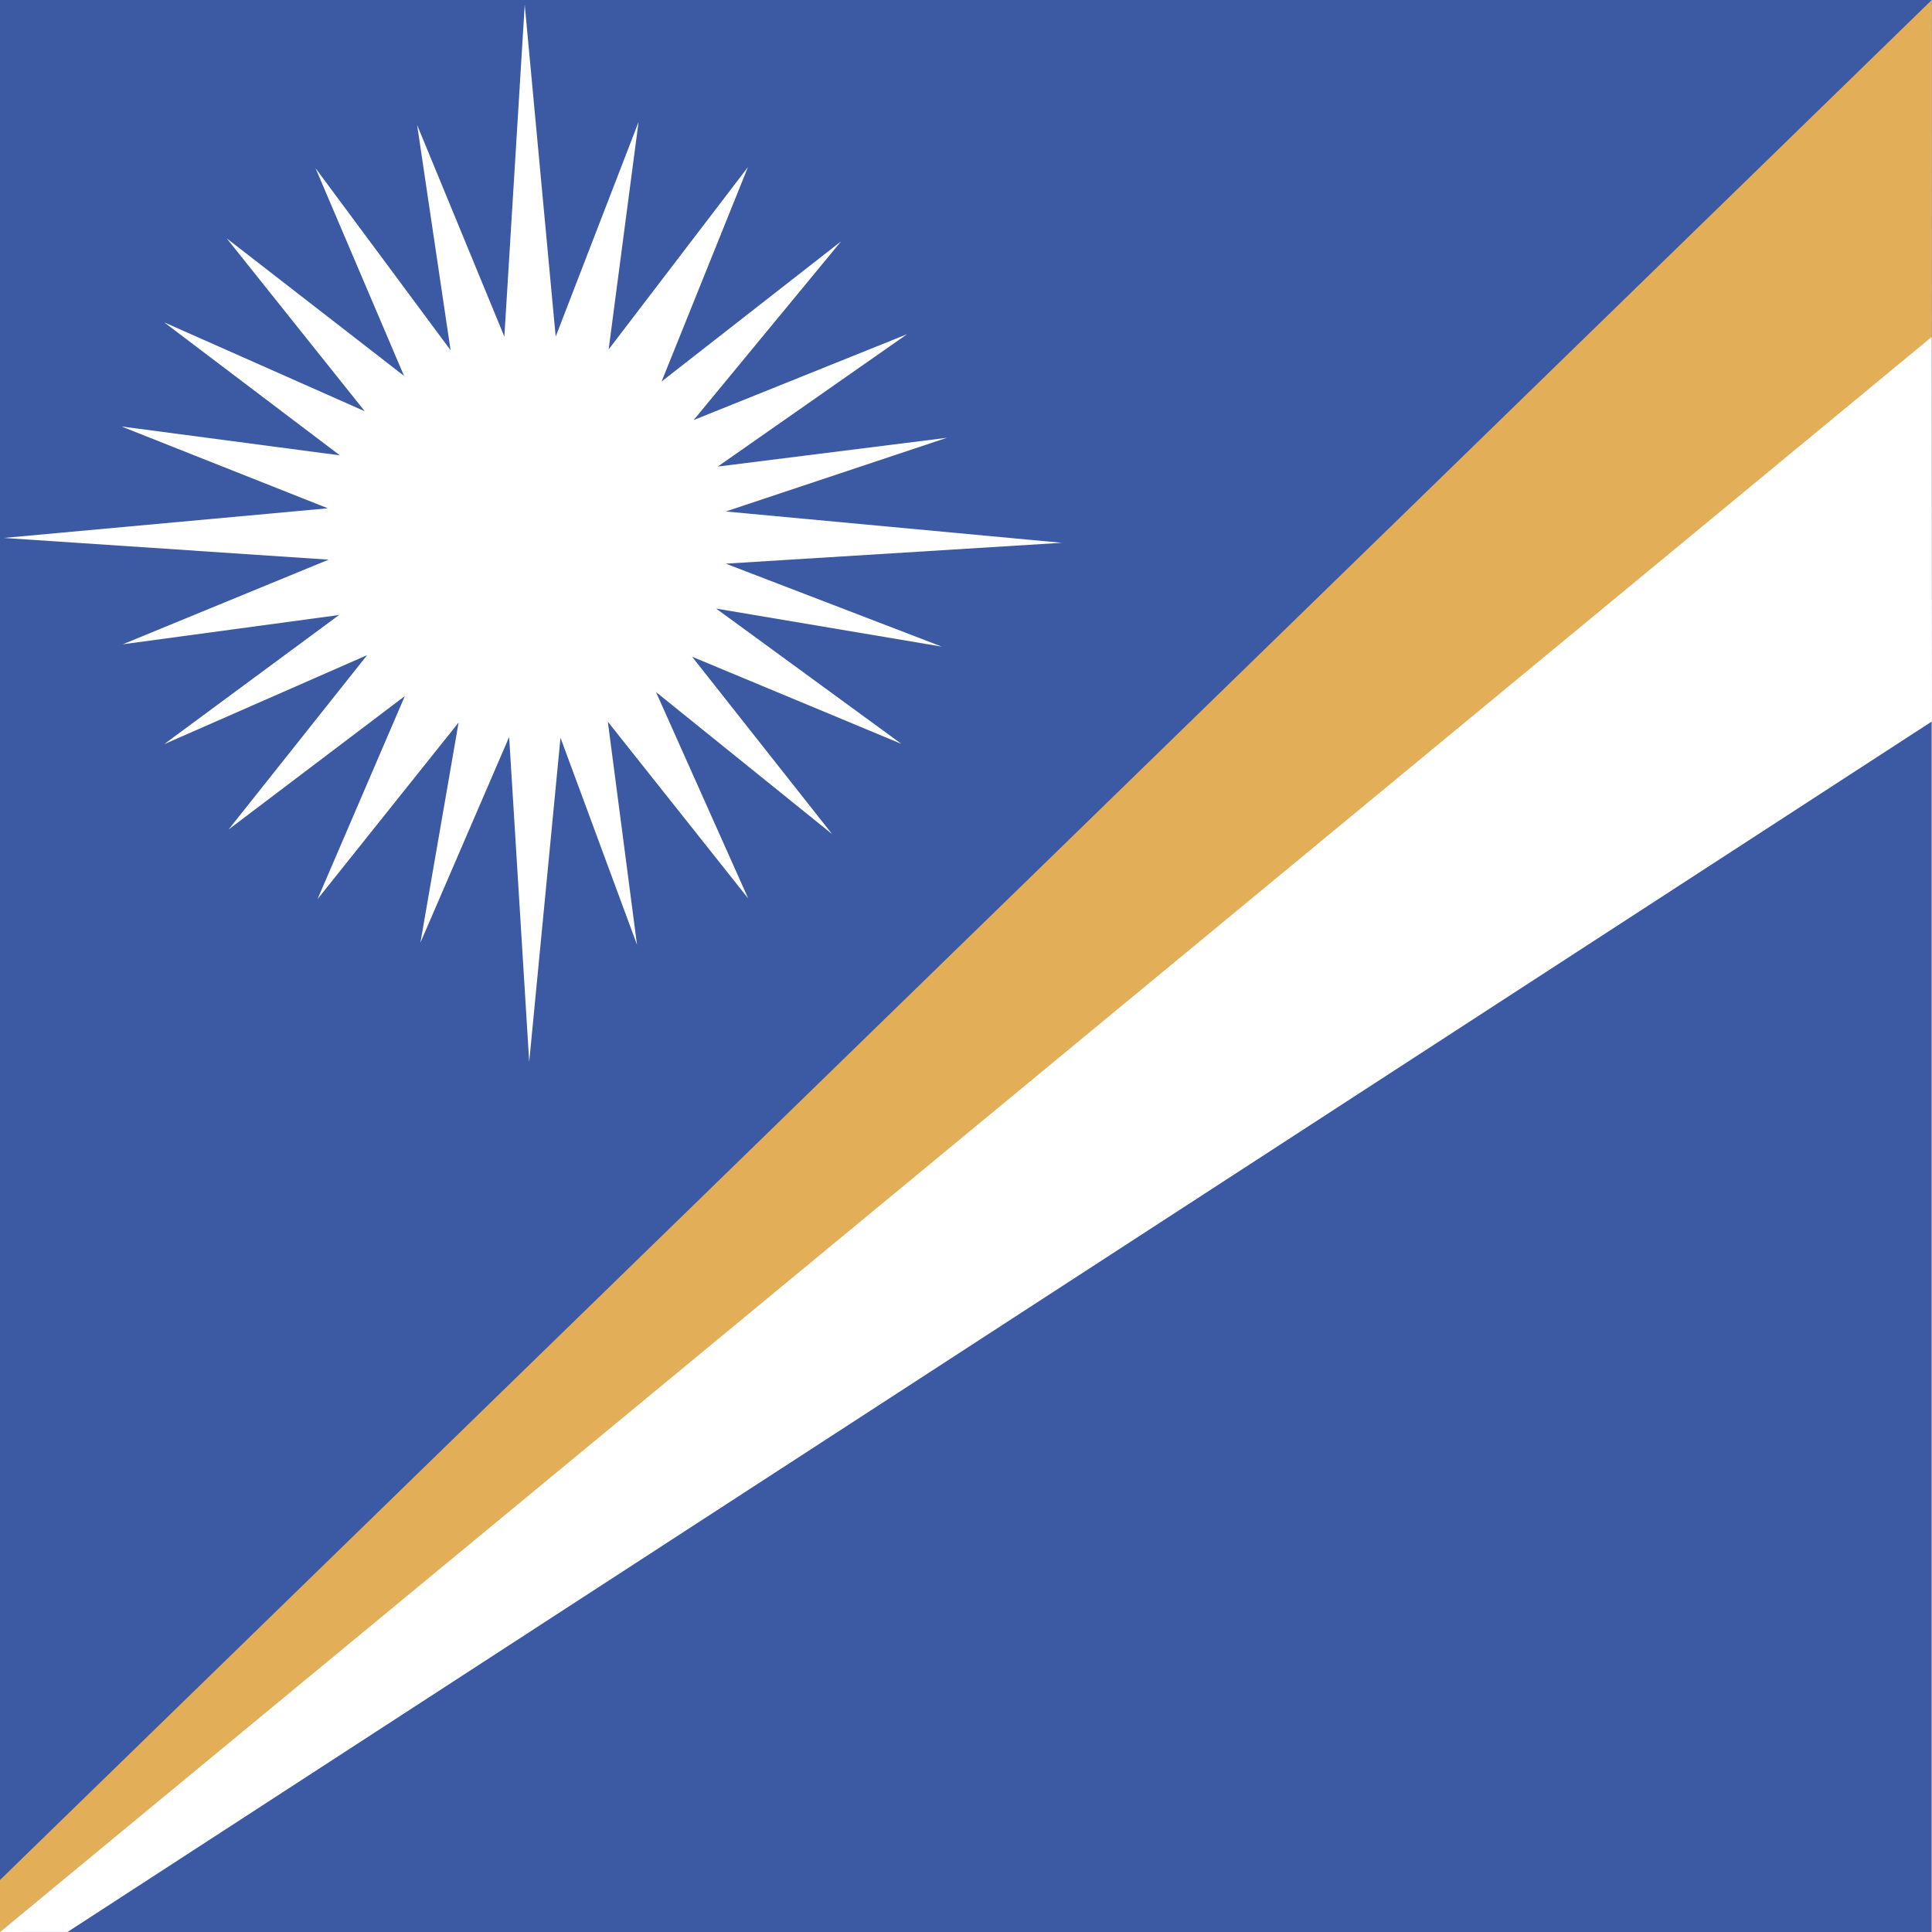
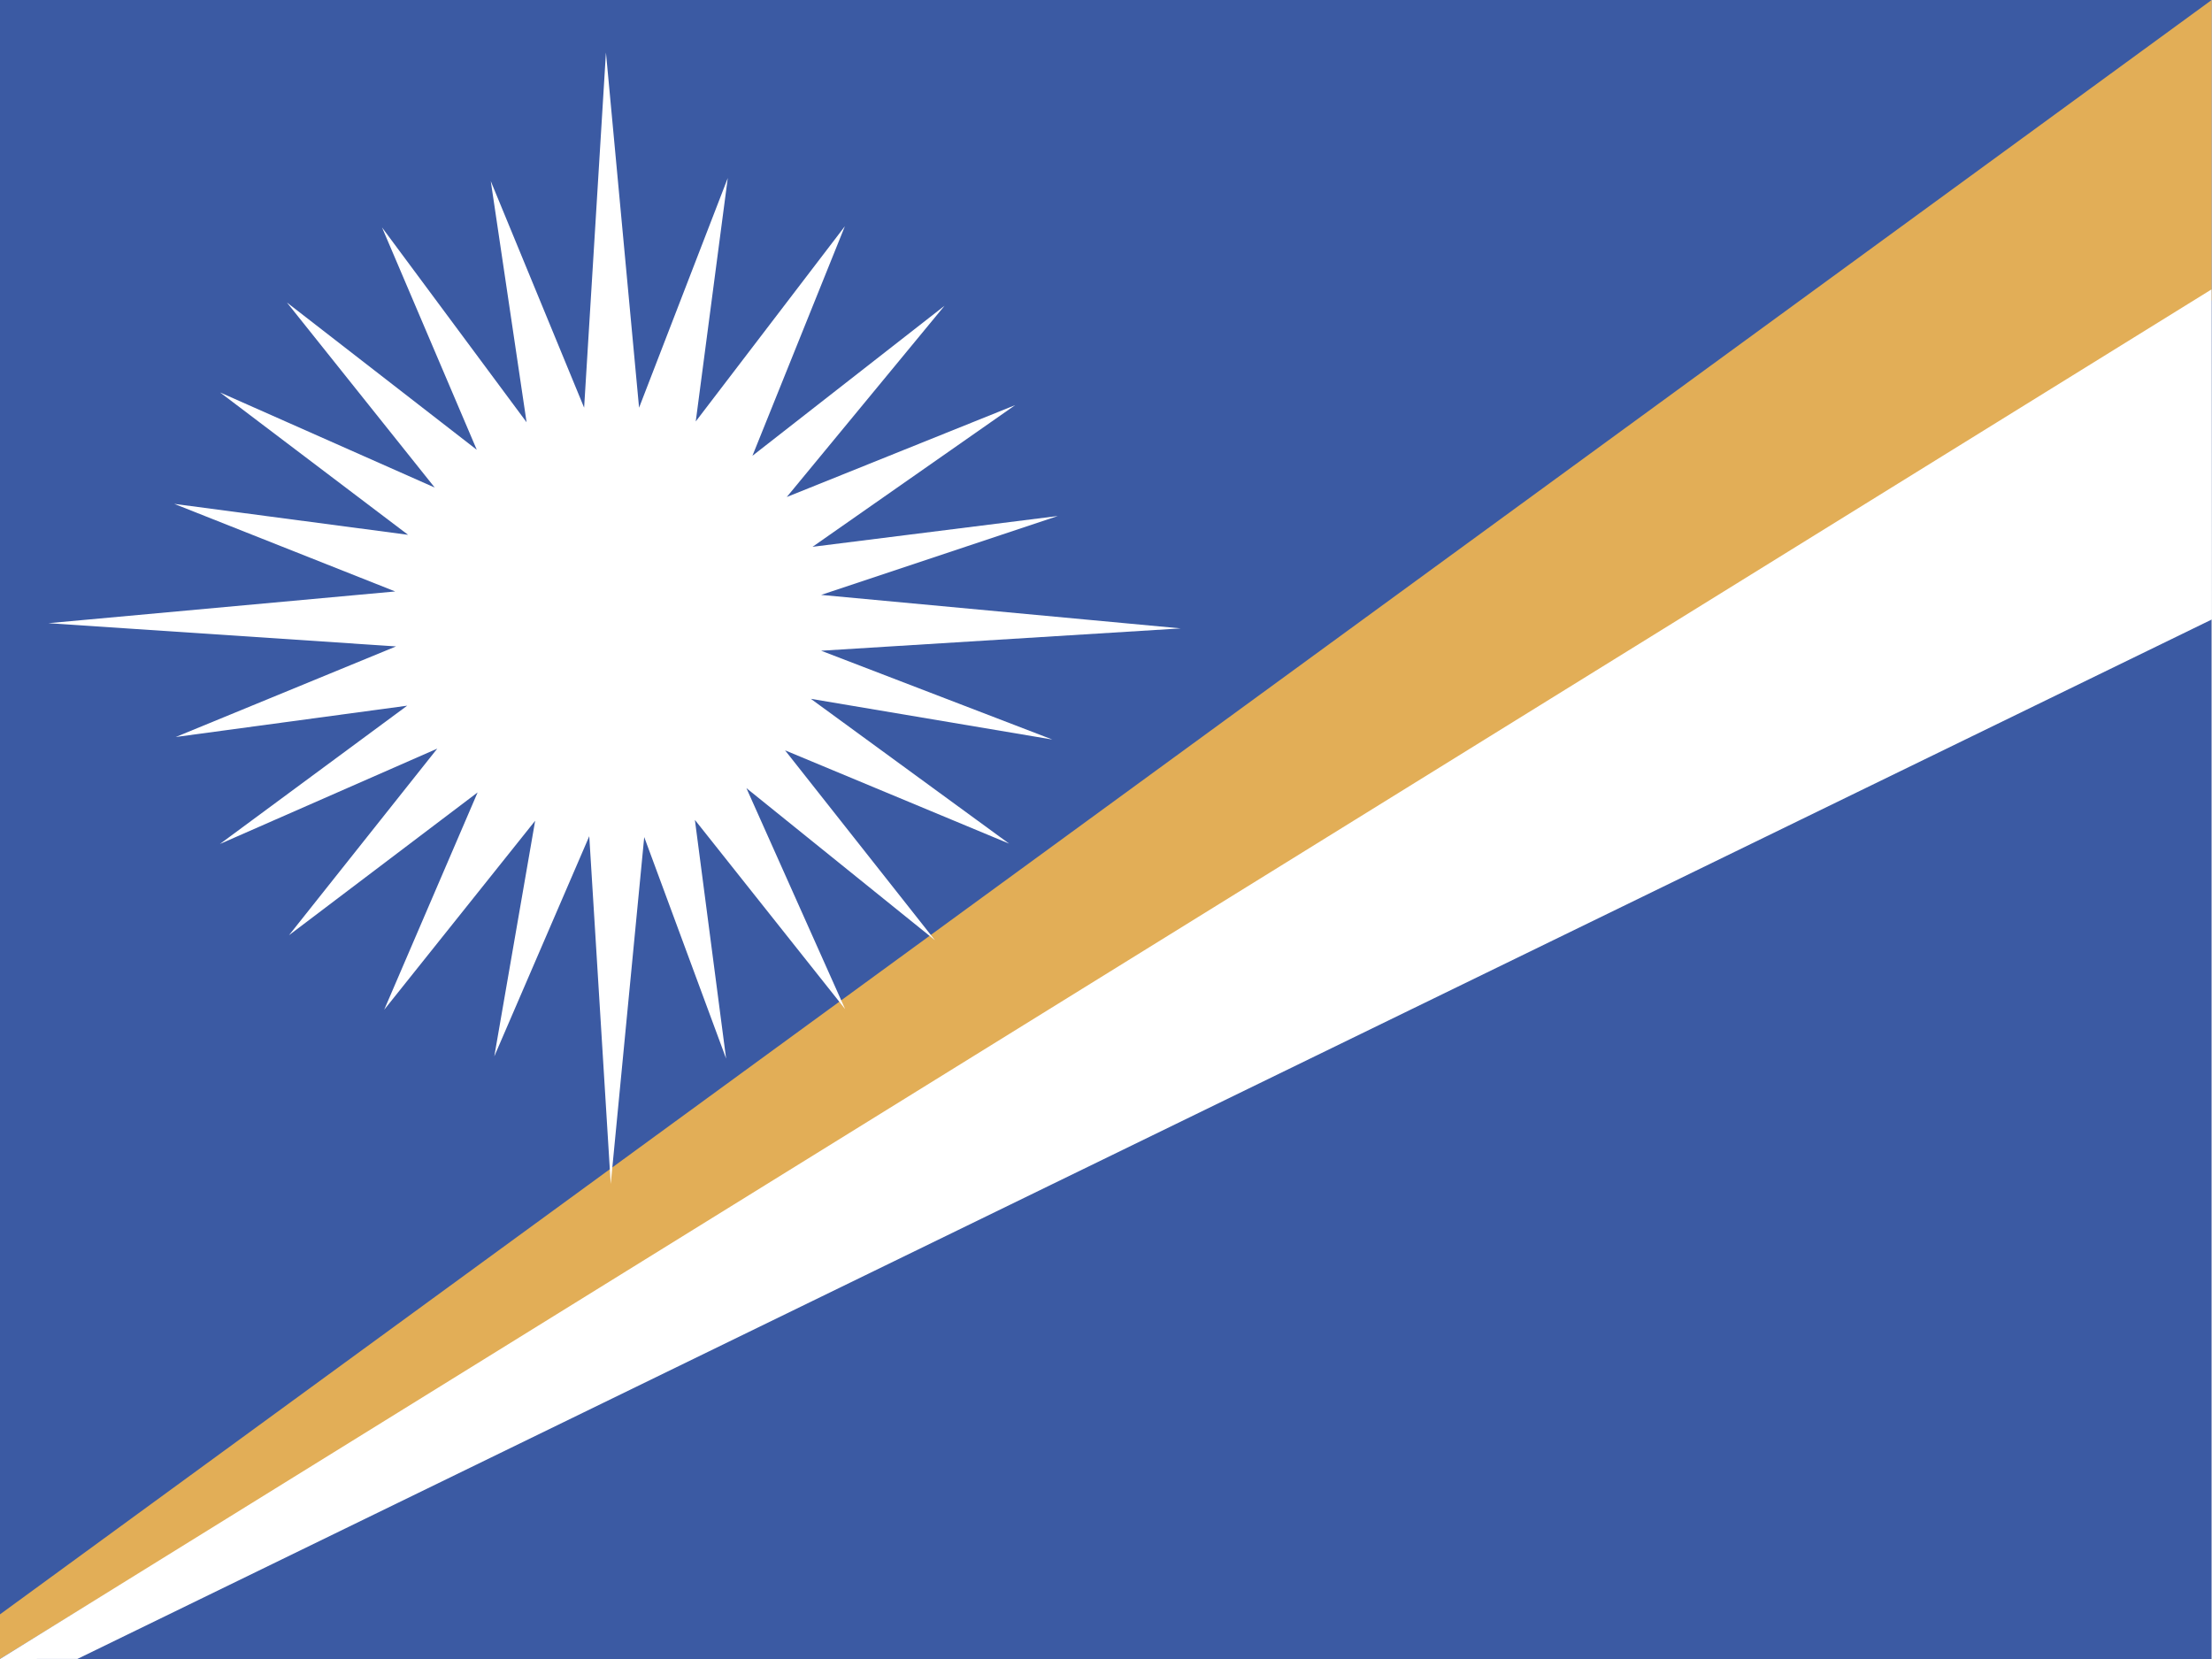
- <svg xmlns="http://www.w3.org/2000/svg" height="512" width="512" viewBox="0 0 512 512">
+ <svg xmlns="http://www.w3.org/2000/svg" height="480" width="640" viewBox="0 0 640 480">
  <g fill-rule="evenodd">
-     <path fill="#3b5aa3" d="M0 0h511.9v512H0z" />
-     <path d="M139.06 1.24l-5.4 87.963-23.12-56.095 8.87 59.71-35.796-48.252L107.08 99.62 60.067 63.154l36.592 45.826-53.14-23.552 46.549 35.244-57.895-7.655 54.706 21.687-85.871 7.854 86.083 5.754-54.547 22.427 57.311-7.755-46.377 34.245 53.819-23.615-36.708 46.202 46.7-35.358-23.136 53.817 37.382-46.801-10.119 58.338L134.93 195.3l5.315 86.112 8.293-85.9 20.274 54.844-7.73-59.095 37.199 46.84-24.441-54.707 46.68 37.649-37.112-47.005 55.48 23.1-49.101-35.857 59.797 10.08-57.246-21.987 89.038-5.53-89.038-8.292 58.605-19.535-60.733 7.629 50.18-35.082-56.558 22.75 39.06-47.352-47.565 37.146 22.888-56.832-36.92 48.327 7.93-60.27-21.963 56.868-8.204-87.962z" fill="#fff" />
-     <path d="M0 498.22L511.94 0l-.03 92.71L0 512v-13.78z" fill="#e2ae57" />
-     <path d="M17.918 511.98l494.08-320.81-.11-101.85L-.002 512l17.918-.02z" fill="#fff" />
+     <path fill="#3b5aa3" d="M0 0h639.864v480H0z" />
+     <path d="M0 467.08L639.904 0l-.027 86.915L0 479.995v-12.92z" fill="#e2ae57" />
+     <path d="M22.397 479.98L639.98 179.22l-.133-95.479-639.85 396.26 22.396-.02zM175.32 15.163l-6.314 102.79-27.01-65.552 10.361 69.775-41.83-56.378 27.42 64.338L83.012 87.52l42.765 53.546-62.102-27.52 54.392 41.19-67.65-8.95 63.93 25.34-100.35 9.18 100.59 6.723-63.742 26.207 66.972-9.062-54.195 40.018 62.891-27.595-42.896 53.99 54.573-41.318-27.036 62.889 43.684-54.69-11.824 68.173 27.478-63.7 6.212 100.63 9.69-100.38 23.692 64.088-9.032-69.057 43.468 54.738-28.561-63.93 54.55 43.996-43.37-54.93 64.834 26.995-57.38-41.902 69.879 11.78-66.896-25.694 104.05-6.46-104.05-9.691 68.486-22.828-70.972 8.914 58.638-40.996-66.091 26.586 45.644-55.334-55.582 43.408 26.746-66.412-43.146 56.474 9.267-70.43-25.665 66.455-9.587-102.79z" fill="#fff" />
  </g>
</svg>
